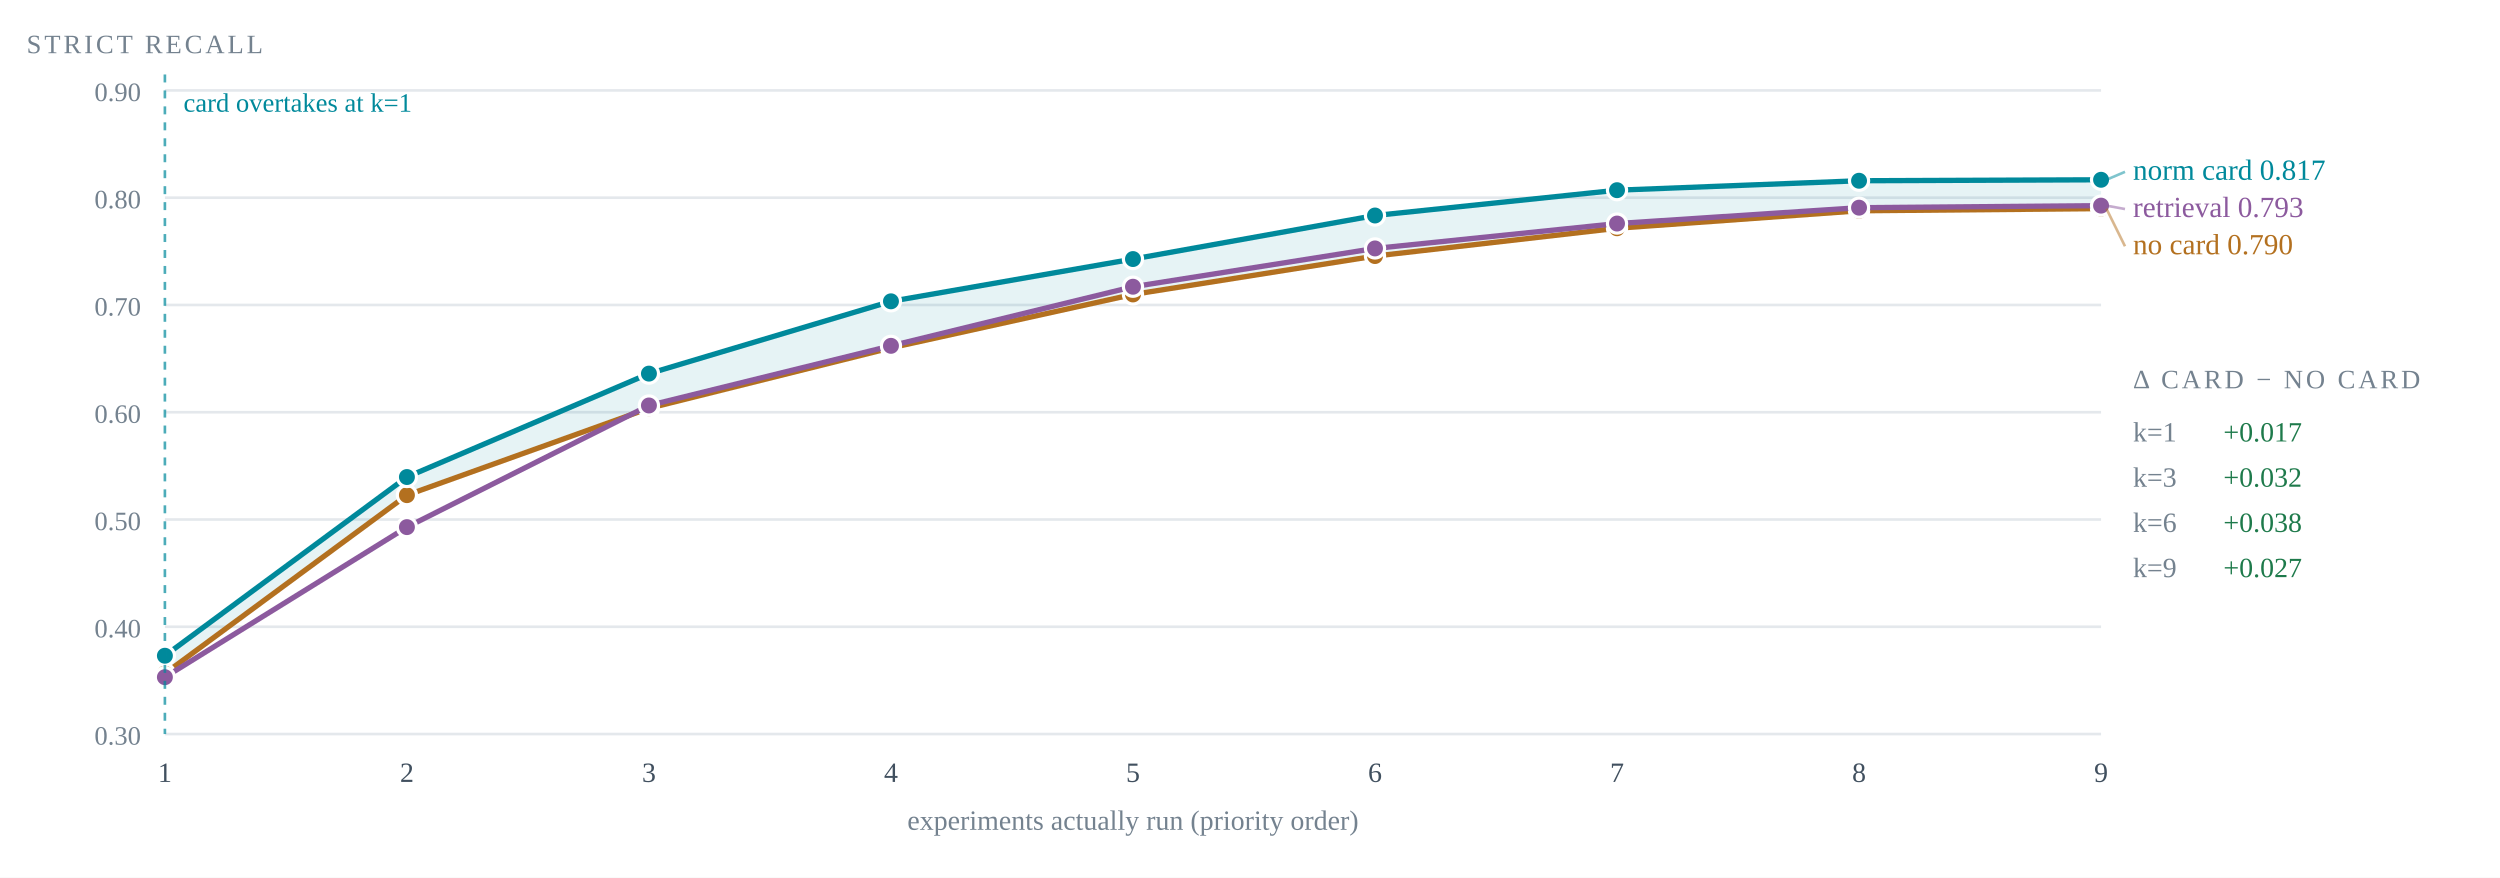
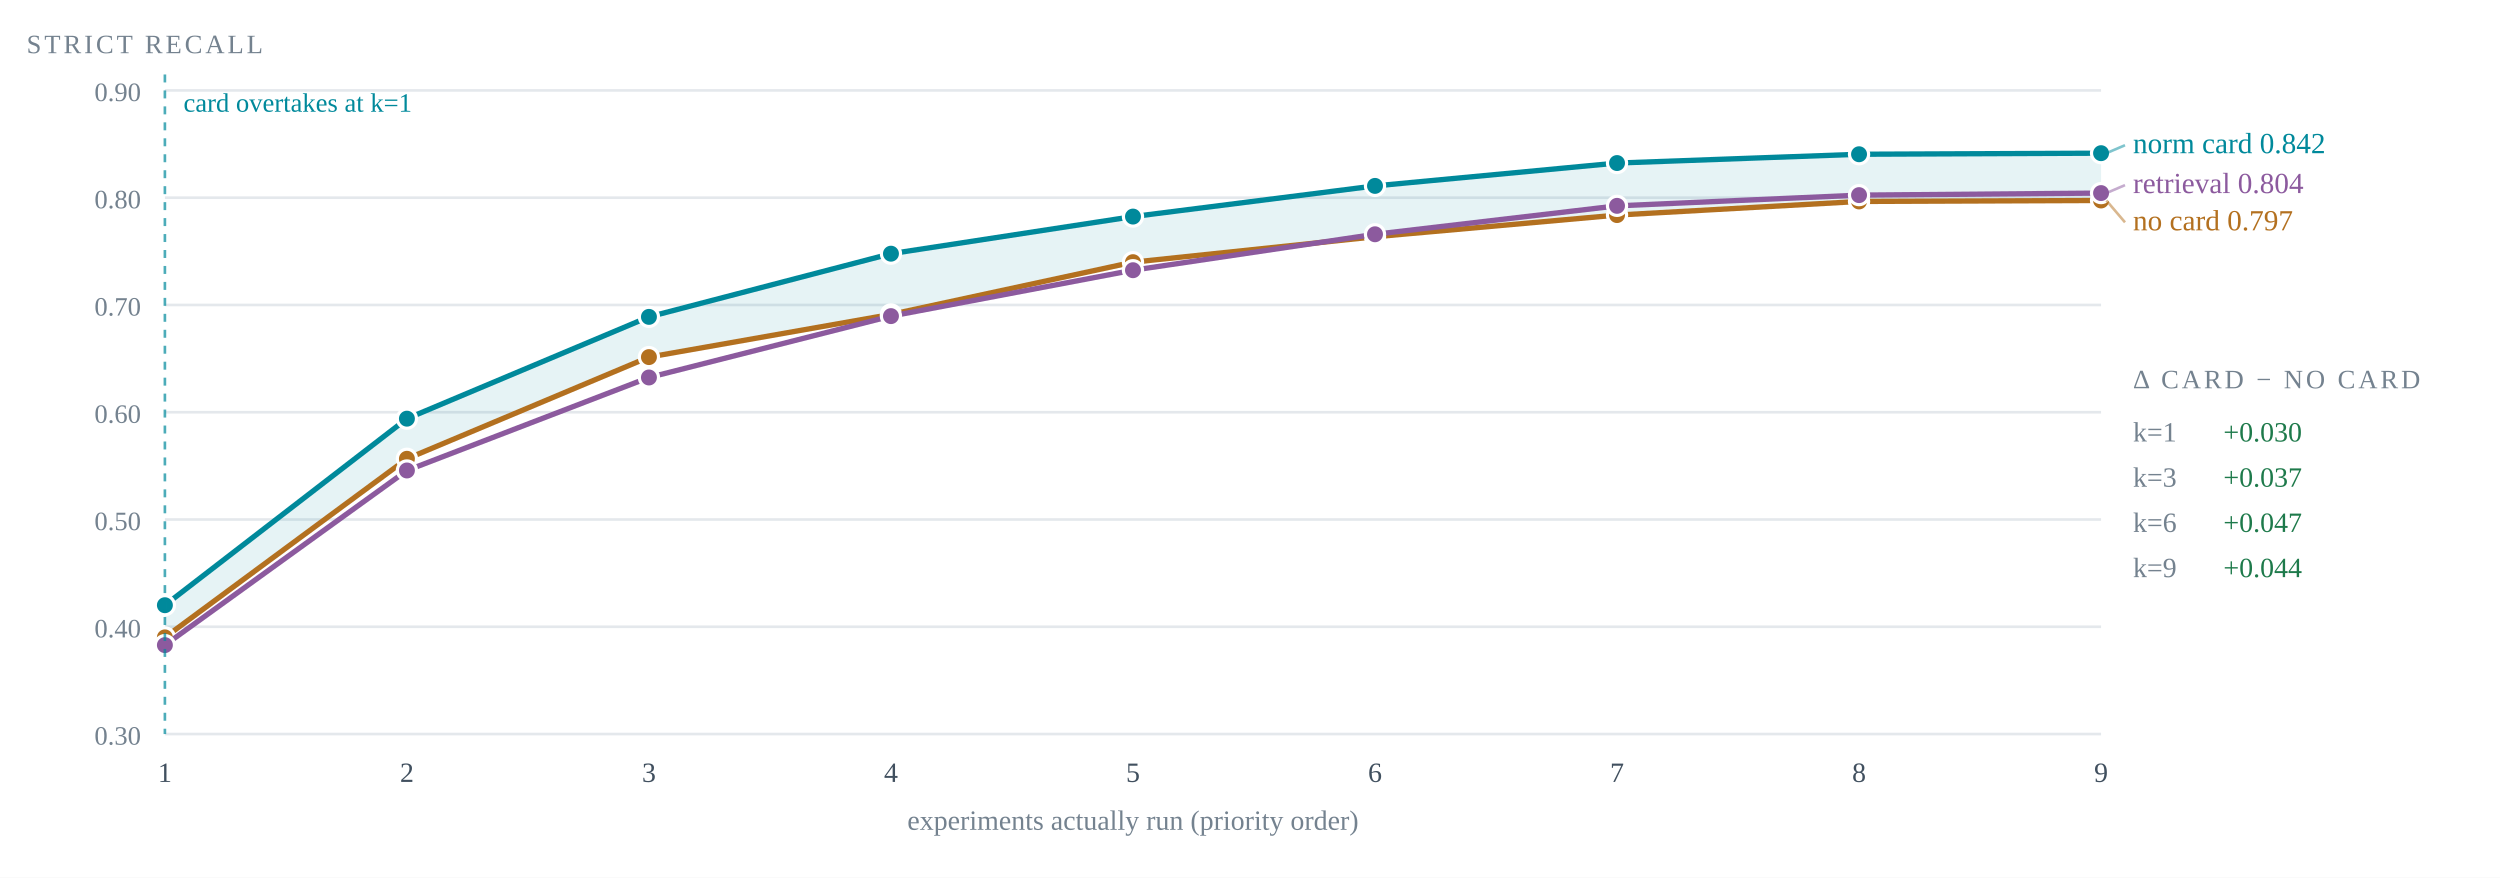
<svg xmlns="http://www.w3.org/2000/svg" width="940" height="330" viewBox="0 0 940 330" role="img" aria-label="Recall against the number of experiments actually run, for each condition">
  <rect width="100%" height="100%" fill="#FFFFFF" />
  <line x1="62" y1="276" x2="790" y2="276" stroke="#E4E8EC" />
  <text x="53" y="280" text-anchor="end" font-size="10" fill="#74828F">0.30</text>
  <line x1="62" y1="235.667" x2="790" y2="235.667" stroke="#E4E8EC" />
  <text x="53" y="239.667" text-anchor="end" font-size="10" fill="#74828F">0.40</text>
  <line x1="62" y1="195.333" x2="790" y2="195.333" stroke="#E4E8EC" />
  <text x="53" y="199.333" text-anchor="end" font-size="10" fill="#74828F">0.50</text>
  <line x1="62" y1="155" x2="790" y2="155" stroke="#E4E8EC" />
  <text x="53" y="159" text-anchor="end" font-size="10" fill="#74828F">0.60</text>
  <line x1="62" y1="114.667" x2="790" y2="114.667" stroke="#E4E8EC" />
  <text x="53" y="118.667" text-anchor="end" font-size="10" fill="#74828F">0.70</text>
  <line x1="62" y1="74.333" x2="790" y2="74.333" stroke="#E4E8EC" />
  <text x="53" y="78.333" text-anchor="end" font-size="10" fill="#74828F">0.80</text>
  <line x1="62" y1="34" x2="790" y2="34" stroke="#E4E8EC" />
  <text x="53" y="38" text-anchor="end" font-size="10" fill="#74828F">0.90</text>
  <text x="62" y="294" text-anchor="middle" font-size="10.5" fill="#41505F">1</text>
  <text x="153" y="294" text-anchor="middle" font-size="10.5" fill="#41505F">2</text>
  <text x="244" y="294" text-anchor="middle" font-size="10.5" fill="#41505F">3</text>
  <text x="335" y="294" text-anchor="middle" font-size="10.5" fill="#41505F">4</text>
  <text x="426" y="294" text-anchor="middle" font-size="10.5" fill="#41505F">5</text>
  <text x="517" y="294" text-anchor="middle" font-size="10.5" fill="#41505F">6</text>
  <text x="608" y="294" text-anchor="middle" font-size="10.5" fill="#41505F">7</text>
  <text x="699" y="294" text-anchor="middle" font-size="10.5" fill="#41505F">8</text>
  <text x="790" y="294" text-anchor="middle" font-size="10.5" fill="#41505F">9</text>
  <text x="426" y="312" text-anchor="middle" font-size="10.5" fill="#74828F">experiments actually run (priority order)</text>
  <text x="10" y="20" font-size="10" fill="#74828F" letter-spacing="1.1">STRICT RECALL</text>
-   <polygon points="62,246.557 153,179.361 244,140.48 335,113.295 426,97.404 517,81.029 608,71.51 699,67.961 790,67.598 790,78.447 699,79.254 608,85.828 517,96.275 426,110.714 335,130.8 244,153.508 153,186.178 62,253.252 " fill="#00899B" opacity=".10" />
-   <polyline points="62,253.252 153,186.178 244,153.508 335,130.8 426,110.714 517,96.275 608,85.828 699,79.254 790,78.447" fill="none" stroke="#B3701F" stroke-width="2" stroke-linejoin="round" />
-   <circle cx="62" cy="253.252" r="3.6" fill="#B3701F" stroke="#FFFFFF" stroke-width="1.2" />
-   <circle cx="153" cy="186.178" r="3.6" fill="#B3701F" stroke="#FFFFFF" stroke-width="1.2" />
-   <circle cx="244" cy="153.508" r="3.6" fill="#B3701F" stroke="#FFFFFF" stroke-width="1.2" />
-   <circle cx="335" cy="130.8" r="3.6" fill="#B3701F" stroke="#FFFFFF" stroke-width="1.2" />
-   <circle cx="426" cy="110.714" r="3.6" fill="#B3701F" stroke="#FFFFFF" stroke-width="1.2" />
-   <circle cx="517" cy="96.275" r="3.6" fill="#B3701F" stroke="#FFFFFF" stroke-width="1.2" />
-   <circle cx="608" cy="85.828" r="3.6" fill="#B3701F" stroke="#FFFFFF" stroke-width="1.2" />
-   <circle cx="699" cy="79.254" r="3.6" fill="#B3701F" stroke="#FFFFFF" stroke-width="1.2" />
-   <circle cx="790" cy="78.447" r="3.6" fill="#B3701F" stroke="#FFFFFF" stroke-width="1.2" />
-   <polyline points="62,254.623 153,198.197 244,152.459 335,130.034 426,107.81 517,93.411 608,84.054 699,78.084 790,77.318" fill="none" stroke="#8C5A9E" stroke-width="2" stroke-linejoin="round" />
-   <circle cx="62" cy="254.623" r="3.6" fill="#8C5A9E" stroke="#FFFFFF" stroke-width="1.2" />
-   <circle cx="153" cy="198.197" r="3.6" fill="#8C5A9E" stroke="#FFFFFF" stroke-width="1.2" />
-   <circle cx="244" cy="152.459" r="3.6" fill="#8C5A9E" stroke="#FFFFFF" stroke-width="1.2" />
-   <circle cx="335" cy="130.034" r="3.6" fill="#8C5A9E" stroke="#FFFFFF" stroke-width="1.2" />
-   <circle cx="426" cy="107.81" r="3.6" fill="#8C5A9E" stroke="#FFFFFF" stroke-width="1.2" />
-   <circle cx="517" cy="93.411" r="3.6" fill="#8C5A9E" stroke="#FFFFFF" stroke-width="1.2" />
-   <circle cx="608" cy="84.054" r="3.6" fill="#8C5A9E" stroke="#FFFFFF" stroke-width="1.2" />
-   <circle cx="699" cy="78.084" r="3.6" fill="#8C5A9E" stroke="#FFFFFF" stroke-width="1.2" />
-   <circle cx="790" cy="77.318" r="3.6" fill="#8C5A9E" stroke="#FFFFFF" stroke-width="1.2" />
-   <polyline points="62,246.557 153,179.361 244,140.48 335,113.295 426,97.404 517,81.029 608,71.51 699,67.961 790,67.598" fill="none" stroke="#00899B" stroke-width="2" stroke-linejoin="round" />
-   <circle cx="62" cy="246.557" r="3.6" fill="#00899B" stroke="#FFFFFF" stroke-width="1.2" />
-   <circle cx="153" cy="179.361" r="3.6" fill="#00899B" stroke="#FFFFFF" stroke-width="1.2" />
-   <circle cx="244" cy="140.48" r="3.6" fill="#00899B" stroke="#FFFFFF" stroke-width="1.2" />
-   <circle cx="335" cy="113.295" r="3.6" fill="#00899B" stroke="#FFFFFF" stroke-width="1.2" />
-   <circle cx="426" cy="97.404" r="3.6" fill="#00899B" stroke="#FFFFFF" stroke-width="1.2" />
-   <circle cx="517" cy="81.029" r="3.6" fill="#00899B" stroke="#FFFFFF" stroke-width="1.2" />
-   <circle cx="608" cy="71.51" r="3.6" fill="#00899B" stroke="#FFFFFF" stroke-width="1.2" />
-   <circle cx="699" cy="67.961" r="3.6" fill="#00899B" stroke="#FFFFFF" stroke-width="1.2" />
-   <circle cx="790" cy="67.598" r="3.6" fill="#00899B" stroke="#FFFFFF" stroke-width="1.2" />
-   <line x1="792" y1="67.598" x2="799" y2="64.598" stroke="#00899B" stroke-width="1" opacity=".5" />
-   <text x="802" y="67.598" font-size="11" fill="#00899B">norm card 0.817</text>
-   <line x1="792" y1="77.318" x2="799" y2="78.598" stroke="#8C5A9E" stroke-width="1" opacity=".5" />
-   <text x="802" y="81.598" font-size="11" fill="#8C5A9E">retrieval 0.793</text>
-   <line x1="792" y1="78.447" x2="799" y2="92.598" stroke="#B3701F" stroke-width="1" opacity=".5" />
-   <text x="802" y="95.598" font-size="11" fill="#B3701F">no card 0.790</text>
+   <polygon points="62,227.56 153,157.42 244,119.144 335,95.387 426,81.432 517,69.897 608,61.306 699,57.998 790,57.595 790,75.382 699,75.745 608,80.867 517,89.015 426,98.574 335,118.216 244,134.269 153,172.505 62,239.66 " fill="#00899B" opacity=".10" />
+   <polyline points="62,239.66 153,172.505 244,134.269 335,118.216 426,98.574 517,89.015 608,80.867 699,75.745 790,75.382" fill="none" stroke="#B3701F" stroke-width="2" stroke-linejoin="round" />
+   <circle cx="62" cy="239.66" r="3.6" fill="#B3701F" stroke="#FFFFFF" stroke-width="1.2" />
+   <circle cx="153" cy="172.505" r="3.6" fill="#B3701F" stroke="#FFFFFF" stroke-width="1.2" />
+   <circle cx="244" cy="134.269" r="3.6" fill="#B3701F" stroke="#FFFFFF" stroke-width="1.2" />
+   <circle cx="335" cy="118.216" r="3.6" fill="#B3701F" stroke="#FFFFFF" stroke-width="1.2" />
+   <circle cx="426" cy="98.574" r="3.6" fill="#B3701F" stroke="#FFFFFF" stroke-width="1.2" />
+   <circle cx="517" cy="89.015" r="3.6" fill="#B3701F" stroke="#FFFFFF" stroke-width="1.2" />
+   <circle cx="608" cy="80.867" r="3.6" fill="#B3701F" stroke="#FFFFFF" stroke-width="1.2" />
+   <circle cx="699" cy="75.745" r="3.6" fill="#B3701F" stroke="#FFFFFF" stroke-width="1.2" />
+   <circle cx="790" cy="75.382" r="3.6" fill="#B3701F" stroke="#FFFFFF" stroke-width="1.2" />
+   <polyline points="62,242.564 153,176.901 244,141.932 335,118.861 426,101.599 517,88.087 608,77.399 699,73.365 790,72.599" fill="none" stroke="#8C5A9E" stroke-width="2" stroke-linejoin="round" />
+   <circle cx="62" cy="242.564" r="3.6" fill="#8C5A9E" stroke="#FFFFFF" stroke-width="1.2" />
+   <circle cx="153" cy="176.901" r="3.6" fill="#8C5A9E" stroke="#FFFFFF" stroke-width="1.2" />
+   <circle cx="244" cy="141.932" r="3.6" fill="#8C5A9E" stroke="#FFFFFF" stroke-width="1.2" />
+   <circle cx="335" cy="118.861" r="3.6" fill="#8C5A9E" stroke="#FFFFFF" stroke-width="1.2" />
+   <circle cx="426" cy="101.599" r="3.6" fill="#8C5A9E" stroke="#FFFFFF" stroke-width="1.2" />
+   <circle cx="517" cy="88.087" r="3.6" fill="#8C5A9E" stroke="#FFFFFF" stroke-width="1.2" />
+   <circle cx="608" cy="77.399" r="3.6" fill="#8C5A9E" stroke="#FFFFFF" stroke-width="1.2" />
+   <circle cx="699" cy="73.365" r="3.6" fill="#8C5A9E" stroke="#FFFFFF" stroke-width="1.2" />
+   <circle cx="790" cy="72.599" r="3.6" fill="#8C5A9E" stroke="#FFFFFF" stroke-width="1.2" />
+   <polyline points="62,227.56 153,157.42 244,119.144 335,95.387 426,81.432 517,69.897 608,61.306 699,57.998 790,57.595" fill="none" stroke="#00899B" stroke-width="2" stroke-linejoin="round" />
+   <circle cx="62" cy="227.56" r="3.6" fill="#00899B" stroke="#FFFFFF" stroke-width="1.2" />
+   <circle cx="153" cy="157.42" r="3.6" fill="#00899B" stroke="#FFFFFF" stroke-width="1.2" />
+   <circle cx="244" cy="119.144" r="3.6" fill="#00899B" stroke="#FFFFFF" stroke-width="1.2" />
+   <circle cx="335" cy="95.387" r="3.6" fill="#00899B" stroke="#FFFFFF" stroke-width="1.2" />
+   <circle cx="426" cy="81.432" r="3.6" fill="#00899B" stroke="#FFFFFF" stroke-width="1.2" />
+   <circle cx="517" cy="69.897" r="3.6" fill="#00899B" stroke="#FFFFFF" stroke-width="1.2" />
+   <circle cx="608" cy="61.306" r="3.6" fill="#00899B" stroke="#FFFFFF" stroke-width="1.2" />
+   <circle cx="699" cy="57.998" r="3.6" fill="#00899B" stroke="#FFFFFF" stroke-width="1.2" />
+   <circle cx="790" cy="57.595" r="3.6" fill="#00899B" stroke="#FFFFFF" stroke-width="1.2" />
+   <line x1="792" y1="57.595" x2="799" y2="54.595" stroke="#00899B" stroke-width="1" opacity=".5" />
+   <text x="802" y="57.595" font-size="11" fill="#00899B">norm card 0.842</text>
+   <line x1="792" y1="72.599" x2="799" y2="69.599" stroke="#8C5A9E" stroke-width="1" opacity=".5" />
+   <text x="802" y="72.599" font-size="11" fill="#8C5A9E">retrieval 0.804</text>
+   <line x1="792" y1="75.382" x2="799" y2="83.599" stroke="#B3701F" stroke-width="1" opacity=".5" />
+   <text x="802" y="86.599" font-size="11" fill="#B3701F">no card 0.797</text>
  <line x1="62" y1="28" x2="62" y2="276" stroke="#00899B" stroke-dasharray="3 3" opacity=".7" />
  <text x="69" y="42" font-size="10" fill="#00899B">card overtakes at k=1</text>
  <text x="802" y="146" font-size="10" fill="#74828F" letter-spacing="1.1">Δ CARD − NO CARD</text>
  <text x="802" y="166" font-size="10.5" fill="#74828F">k=1</text>
-   <text x="836" y="166" font-size="10.5" fill="#1E7A4B">+0.017</text>
+   <text x="836" y="166" font-size="10.5" fill="#1E7A4B">+0.030</text>
  <text x="802" y="183" font-size="10.5" fill="#74828F">k=3</text>
-   <text x="836" y="183" font-size="10.5" fill="#1E7A4B">+0.032</text>
+   <text x="836" y="183" font-size="10.5" fill="#1E7A4B">+0.037</text>
  <text x="802" y="200" font-size="10.5" fill="#74828F">k=6</text>
-   <text x="836" y="200" font-size="10.5" fill="#1E7A4B">+0.038</text>
+   <text x="836" y="200" font-size="10.5" fill="#1E7A4B">+0.047</text>
  <text x="802" y="217" font-size="10.5" fill="#74828F">k=9</text>
-   <text x="836" y="217" font-size="10.5" fill="#1E7A4B">+0.027</text>
+   <text x="836" y="217" font-size="10.5" fill="#1E7A4B">+0.044</text>
</svg>
